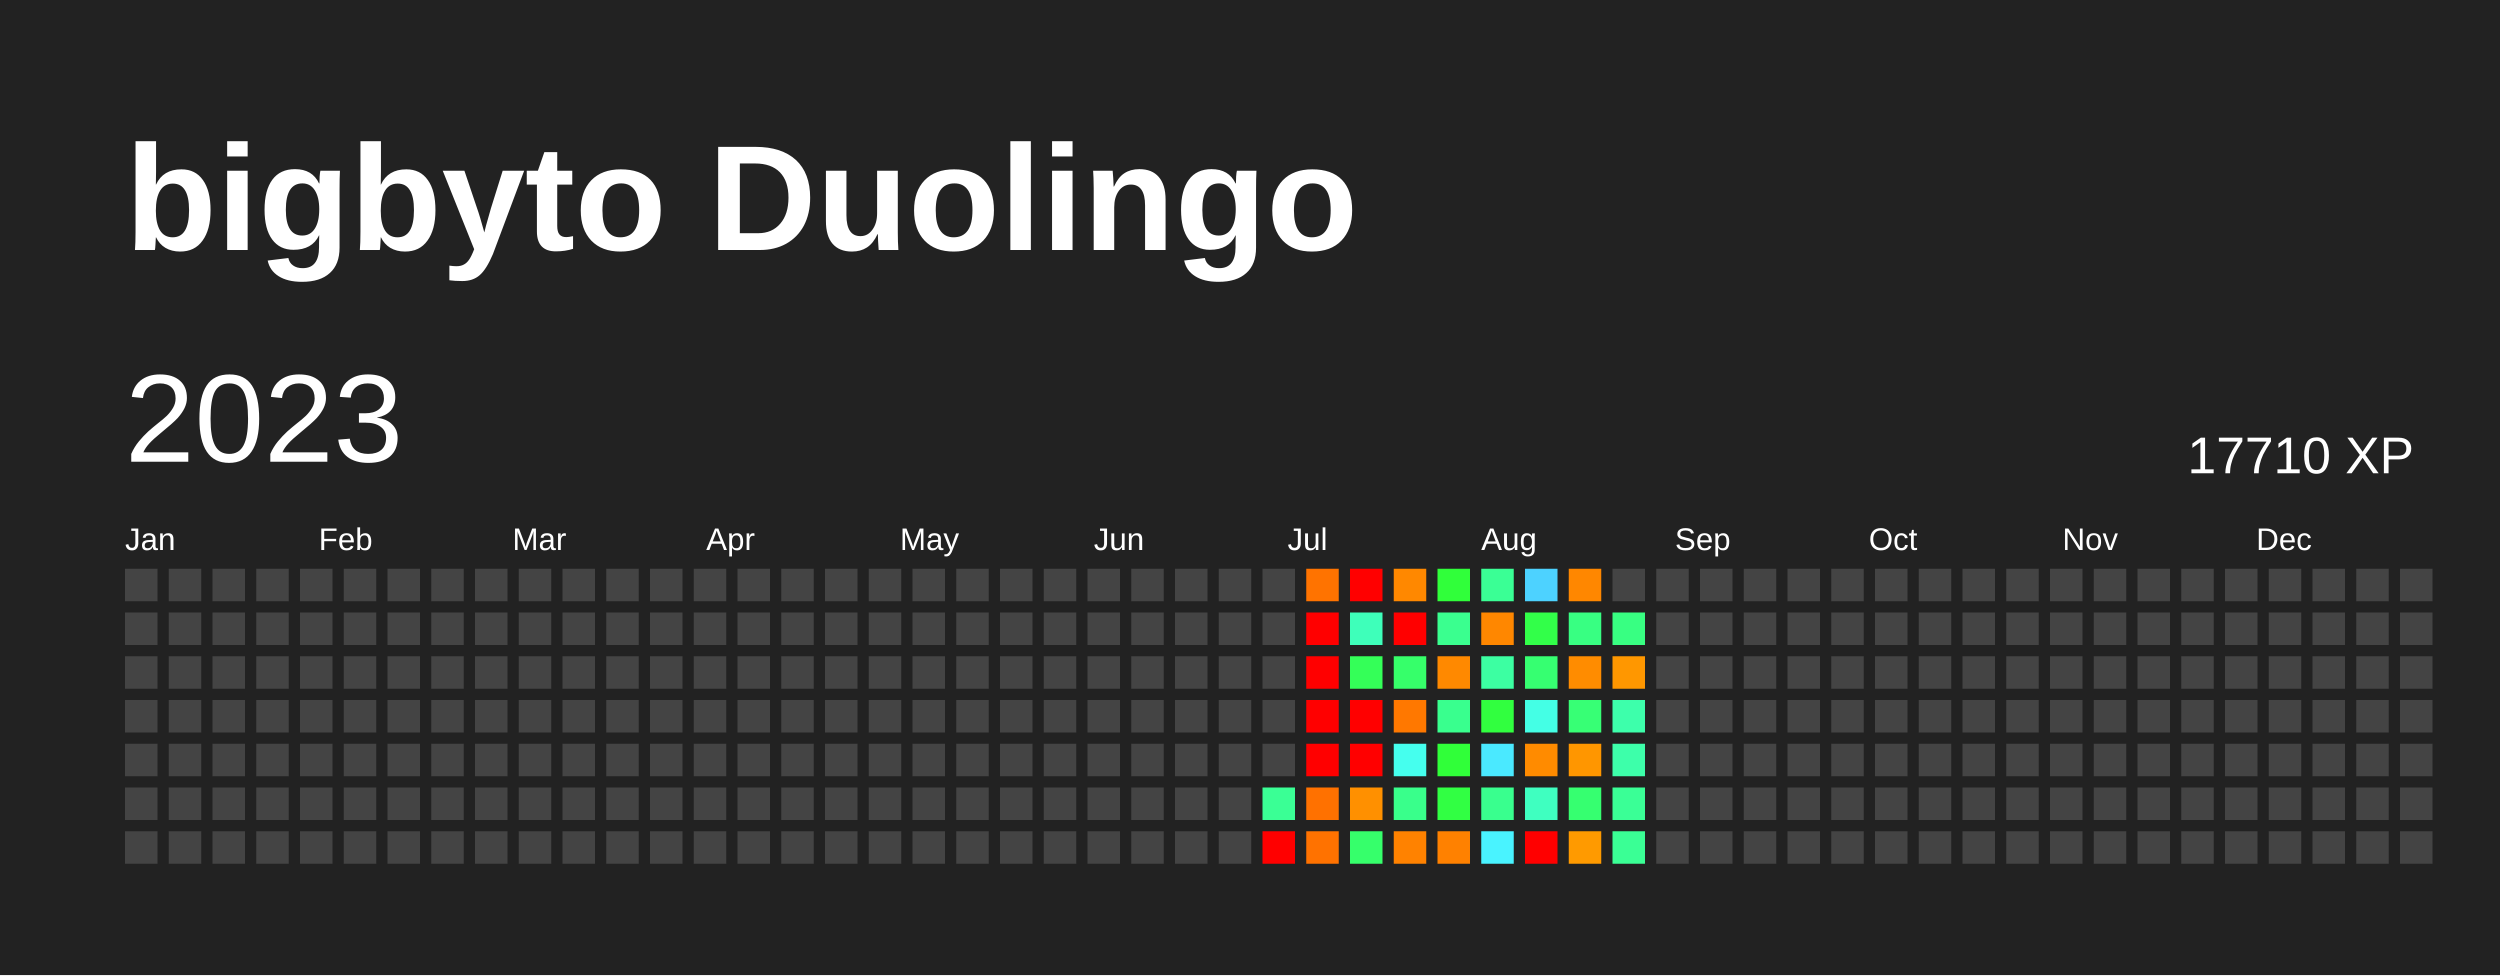
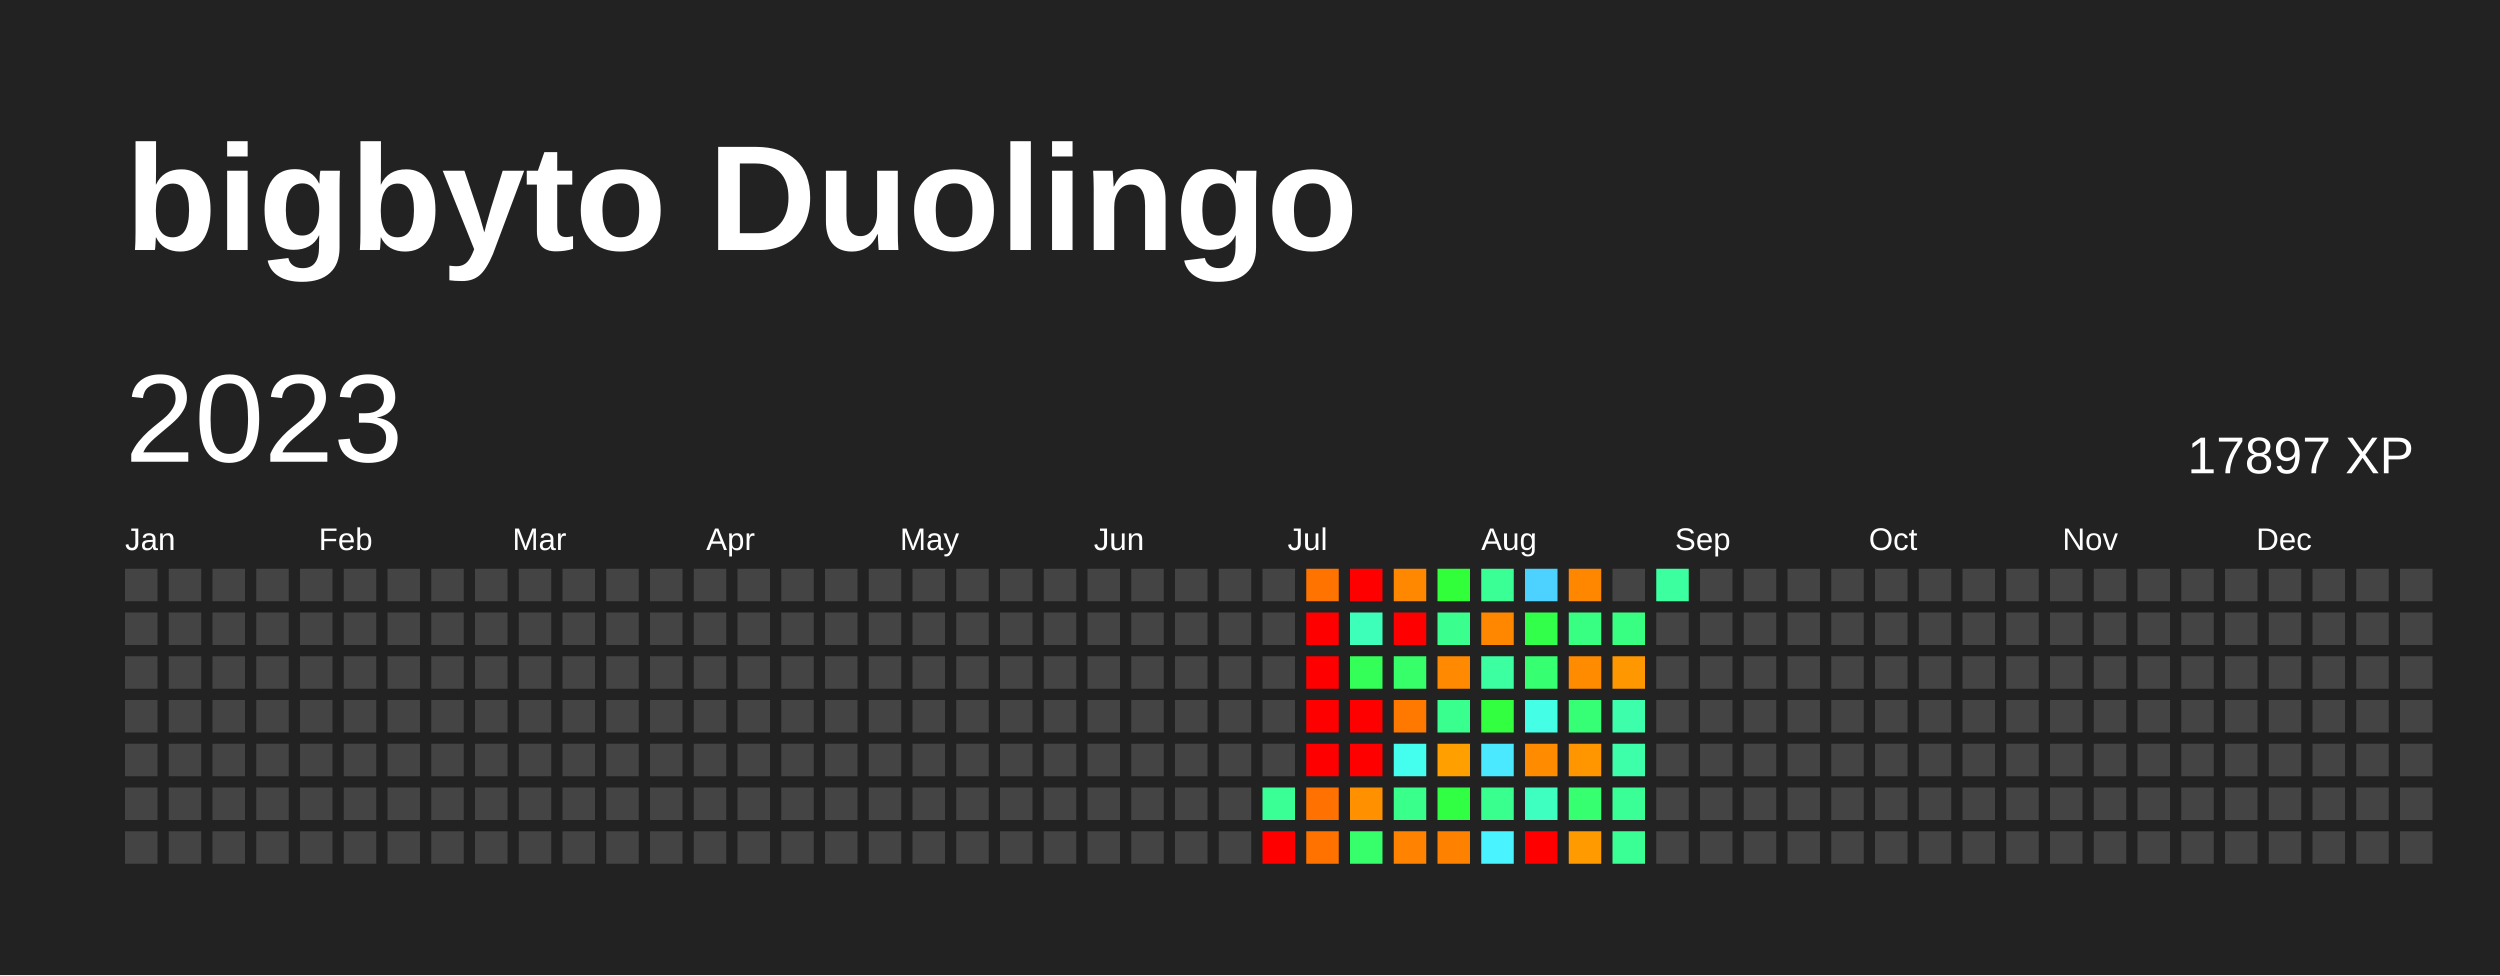
<svg xmlns="http://www.w3.org/2000/svg" baseProfile="full" height="78mm" version="1.1" viewBox="0,0,200,78" width="200mm">
  <defs />
  <rect fill="#222222" height="78" width="200" x="0" y="0" />
  <text fill="#FFFFFF" style="font-size:12px; font-family:Arial; font-weight:bold;" x="10" y="20">bigbyto Duolingo</text>
  <text dominant-baseline="hanging" fill="#FFFFFF" style="font-size:10.0px; font-family:Arial;" x="10" y="30">2023</text>
-   <text dominant-baseline="hanging" fill="#FFFFFF" style="font-size:4.125px; font-family:Arial;" x="175" y="35">17710 XP</text>
+   <text dominant-baseline="hanging" fill="#FFFFFF" style="font-size:4.125px; font-family:Arial;" x="175" y="35">17897 XP</text>
  <text fill="#FFFFFF" style="font-size:2.5px; font-family:Arial" x="10.0" y="44">Jan</text>
  <text fill="#FFFFFF" style="font-size:2.5px; font-family:Arial" x="25.5" y="44">Feb</text>
  <text fill="#FFFFFF" style="font-size:2.5px; font-family:Arial" x="41.0" y="44">Mar</text>
  <text fill="#FFFFFF" style="font-size:2.5px; font-family:Arial" x="56.5" y="44">Apr</text>
  <text fill="#FFFFFF" style="font-size:2.5px; font-family:Arial" x="72.0" y="44">May</text>
  <text fill="#FFFFFF" style="font-size:2.5px; font-family:Arial" x="87.5" y="44">Jun</text>
  <text fill="#FFFFFF" style="font-size:2.5px; font-family:Arial" x="103.0" y="44">Jul</text>
  <text fill="#FFFFFF" style="font-size:2.5px; font-family:Arial" x="118.5" y="44">Aug</text>
  <text fill="#FFFFFF" style="font-size:2.5px; font-family:Arial" x="134.0" y="44">Sep</text>
  <text fill="#FFFFFF" style="font-size:2.5px; font-family:Arial" x="149.5" y="44">Oct</text>
  <text fill="#FFFFFF" style="font-size:2.5px; font-family:Arial" x="165.0" y="44">Nov</text>
  <text fill="#FFFFFF" style="font-size:2.5px; font-family:Arial" x="180.5" y="44">Dec</text>
  <rect fill="#444444" height="2.6" width="2.6" x="10.0" y="45.5" />
  <rect fill="#444444" height="2.6" width="2.6" x="10.0" y="49.0" />
  <rect fill="#444444" height="2.6" width="2.6" x="10.0" y="52.5" />
  <rect fill="#444444" height="2.6" width="2.6" x="10.0" y="56.0" />
  <rect fill="#444444" height="2.6" width="2.6" x="10.0" y="59.5" />
  <rect fill="#444444" height="2.6" width="2.6" x="10.0" y="63.0" />
  <rect fill="#444444" height="2.6" width="2.6" x="10.0" y="66.5" />
  <rect fill="#444444" height="2.6" width="2.6" x="13.5" y="45.5" />
  <rect fill="#444444" height="2.6" width="2.6" x="13.5" y="49.0" />
  <rect fill="#444444" height="2.6" width="2.6" x="13.5" y="52.5" />
  <rect fill="#444444" height="2.6" width="2.6" x="13.5" y="56.0" />
  <rect fill="#444444" height="2.6" width="2.6" x="13.5" y="59.5" />
  <rect fill="#444444" height="2.6" width="2.6" x="13.5" y="63.0" />
  <rect fill="#444444" height="2.6" width="2.6" x="13.5" y="66.5" />
  <rect fill="#444444" height="2.6" width="2.6" x="17.0" y="45.5" />
  <rect fill="#444444" height="2.6" width="2.6" x="17.0" y="49.0" />
  <rect fill="#444444" height="2.6" width="2.6" x="17.0" y="52.5" />
  <rect fill="#444444" height="2.6" width="2.6" x="17.0" y="56.0" />
  <rect fill="#444444" height="2.6" width="2.6" x="17.0" y="59.5" />
  <rect fill="#444444" height="2.6" width="2.6" x="17.0" y="63.0" />
  <rect fill="#444444" height="2.6" width="2.6" x="17.0" y="66.5" />
  <rect fill="#444444" height="2.6" width="2.6" x="20.5" y="45.5" />
  <rect fill="#444444" height="2.6" width="2.6" x="20.5" y="49.0" />
  <rect fill="#444444" height="2.6" width="2.6" x="20.5" y="52.5" />
  <rect fill="#444444" height="2.6" width="2.6" x="20.5" y="56.0" />
  <rect fill="#444444" height="2.6" width="2.6" x="20.5" y="59.5" />
  <rect fill="#444444" height="2.6" width="2.6" x="20.5" y="63.0" />
  <rect fill="#444444" height="2.6" width="2.6" x="20.5" y="66.5" />
  <rect fill="#444444" height="2.6" width="2.6" x="24.0" y="45.5" />
  <rect fill="#444444" height="2.6" width="2.6" x="24.0" y="49.0" />
  <rect fill="#444444" height="2.6" width="2.6" x="24.0" y="52.5" />
  <rect fill="#444444" height="2.6" width="2.6" x="24.0" y="56.0" />
  <rect fill="#444444" height="2.6" width="2.6" x="24.0" y="59.5" />
  <rect fill="#444444" height="2.6" width="2.6" x="24.0" y="63.0" />
  <rect fill="#444444" height="2.6" width="2.6" x="24.0" y="66.5" />
  <rect fill="#444444" height="2.6" width="2.6" x="27.5" y="45.5" />
  <rect fill="#444444" height="2.6" width="2.6" x="27.5" y="49.0" />
  <rect fill="#444444" height="2.6" width="2.6" x="27.5" y="52.5" />
  <rect fill="#444444" height="2.6" width="2.6" x="27.5" y="56.0" />
  <rect fill="#444444" height="2.6" width="2.6" x="27.5" y="59.5" />
  <rect fill="#444444" height="2.6" width="2.6" x="27.5" y="63.0" />
  <rect fill="#444444" height="2.6" width="2.6" x="27.5" y="66.5" />
  <rect fill="#444444" height="2.6" width="2.6" x="31.0" y="45.5" />
  <rect fill="#444444" height="2.6" width="2.6" x="31.0" y="49.0" />
  <rect fill="#444444" height="2.6" width="2.6" x="31.0" y="52.5" />
  <rect fill="#444444" height="2.6" width="2.6" x="31.0" y="56.0" />
  <rect fill="#444444" height="2.6" width="2.6" x="31.0" y="59.5" />
  <rect fill="#444444" height="2.6" width="2.6" x="31.0" y="63.0" />
  <rect fill="#444444" height="2.6" width="2.6" x="31.0" y="66.5" />
  <rect fill="#444444" height="2.6" width="2.6" x="34.5" y="45.5" />
  <rect fill="#444444" height="2.6" width="2.6" x="34.5" y="49.0" />
  <rect fill="#444444" height="2.6" width="2.6" x="34.5" y="52.5" />
  <rect fill="#444444" height="2.6" width="2.6" x="34.5" y="56.0" />
  <rect fill="#444444" height="2.6" width="2.6" x="34.5" y="59.5" />
  <rect fill="#444444" height="2.6" width="2.6" x="34.5" y="63.0" />
  <rect fill="#444444" height="2.6" width="2.6" x="34.5" y="66.5" />
  <rect fill="#444444" height="2.6" width="2.6" x="38.0" y="45.5" />
  <rect fill="#444444" height="2.6" width="2.6" x="38.0" y="49.0" />
  <rect fill="#444444" height="2.6" width="2.6" x="38.0" y="52.5" />
  <rect fill="#444444" height="2.6" width="2.6" x="38.0" y="56.0" />
  <rect fill="#444444" height="2.6" width="2.6" x="38.0" y="59.5" />
  <rect fill="#444444" height="2.6" width="2.6" x="38.0" y="63.0" />
  <rect fill="#444444" height="2.6" width="2.6" x="38.0" y="66.5" />
  <rect fill="#444444" height="2.6" width="2.6" x="41.5" y="45.5" />
  <rect fill="#444444" height="2.6" width="2.6" x="41.5" y="49.0" />
  <rect fill="#444444" height="2.6" width="2.6" x="41.5" y="52.5" />
  <rect fill="#444444" height="2.6" width="2.6" x="41.5" y="56.0" />
  <rect fill="#444444" height="2.6" width="2.6" x="41.5" y="59.5" />
  <rect fill="#444444" height="2.6" width="2.6" x="41.5" y="63.0" />
  <rect fill="#444444" height="2.6" width="2.6" x="41.5" y="66.5" />
  <rect fill="#444444" height="2.6" width="2.6" x="45.0" y="45.5" />
  <rect fill="#444444" height="2.6" width="2.6" x="45.0" y="49.0" />
  <rect fill="#444444" height="2.6" width="2.6" x="45.0" y="52.5" />
  <rect fill="#444444" height="2.6" width="2.6" x="45.0" y="56.0" />
  <rect fill="#444444" height="2.6" width="2.6" x="45.0" y="59.5" />
  <rect fill="#444444" height="2.6" width="2.6" x="45.0" y="63.0" />
  <rect fill="#444444" height="2.6" width="2.6" x="45.0" y="66.5" />
  <rect fill="#444444" height="2.6" width="2.6" x="48.5" y="45.5" />
  <rect fill="#444444" height="2.6" width="2.6" x="48.5" y="49.0" />
  <rect fill="#444444" height="2.6" width="2.6" x="48.5" y="52.5" />
  <rect fill="#444444" height="2.6" width="2.6" x="48.5" y="56.0" />
  <rect fill="#444444" height="2.6" width="2.6" x="48.5" y="59.5" />
  <rect fill="#444444" height="2.6" width="2.6" x="48.5" y="63.0" />
  <rect fill="#444444" height="2.6" width="2.6" x="48.5" y="66.5" />
  <rect fill="#444444" height="2.6" width="2.6" x="52.0" y="45.5" />
  <rect fill="#444444" height="2.6" width="2.6" x="52.0" y="49.0" />
  <rect fill="#444444" height="2.6" width="2.6" x="52.0" y="52.5" />
  <rect fill="#444444" height="2.6" width="2.6" x="52.0" y="56.0" />
  <rect fill="#444444" height="2.6" width="2.6" x="52.0" y="59.5" />
  <rect fill="#444444" height="2.6" width="2.6" x="52.0" y="63.0" />
  <rect fill="#444444" height="2.6" width="2.6" x="52.0" y="66.5" />
  <rect fill="#444444" height="2.6" width="2.6" x="55.5" y="45.5" />
  <rect fill="#444444" height="2.6" width="2.6" x="55.5" y="49.0" />
  <rect fill="#444444" height="2.6" width="2.6" x="55.5" y="52.5" />
  <rect fill="#444444" height="2.6" width="2.6" x="55.5" y="56.0" />
  <rect fill="#444444" height="2.6" width="2.6" x="55.5" y="59.5" />
  <rect fill="#444444" height="2.6" width="2.6" x="55.5" y="63.0" />
  <rect fill="#444444" height="2.6" width="2.6" x="55.5" y="66.5" />
  <rect fill="#444444" height="2.6" width="2.6" x="59.0" y="45.5" />
  <rect fill="#444444" height="2.6" width="2.6" x="59.0" y="49.0" />
  <rect fill="#444444" height="2.6" width="2.6" x="59.0" y="52.5" />
  <rect fill="#444444" height="2.6" width="2.6" x="59.0" y="56.0" />
  <rect fill="#444444" height="2.6" width="2.6" x="59.0" y="59.5" />
  <rect fill="#444444" height="2.6" width="2.6" x="59.0" y="63.0" />
  <rect fill="#444444" height="2.6" width="2.6" x="59.0" y="66.5" />
  <rect fill="#444444" height="2.6" width="2.6" x="62.5" y="45.5" />
  <rect fill="#444444" height="2.6" width="2.6" x="62.5" y="49.0" />
  <rect fill="#444444" height="2.6" width="2.6" x="62.5" y="52.5" />
  <rect fill="#444444" height="2.6" width="2.6" x="62.5" y="56.0" />
  <rect fill="#444444" height="2.6" width="2.6" x="62.5" y="59.5" />
  <rect fill="#444444" height="2.6" width="2.6" x="62.5" y="63.0" />
  <rect fill="#444444" height="2.6" width="2.6" x="62.5" y="66.5" />
  <rect fill="#444444" height="2.6" width="2.6" x="66.0" y="45.5" />
  <rect fill="#444444" height="2.6" width="2.6" x="66.0" y="49.0" />
  <rect fill="#444444" height="2.6" width="2.6" x="66.0" y="52.5" />
  <rect fill="#444444" height="2.6" width="2.6" x="66.0" y="56.0" />
  <rect fill="#444444" height="2.6" width="2.6" x="66.0" y="59.5" />
  <rect fill="#444444" height="2.6" width="2.6" x="66.0" y="63.0" />
  <rect fill="#444444" height="2.6" width="2.6" x="66.0" y="66.5" />
  <rect fill="#444444" height="2.6" width="2.6" x="69.5" y="45.5" />
  <rect fill="#444444" height="2.6" width="2.6" x="69.5" y="49.0" />
  <rect fill="#444444" height="2.6" width="2.6" x="69.5" y="52.5" />
  <rect fill="#444444" height="2.6" width="2.6" x="69.5" y="56.0" />
  <rect fill="#444444" height="2.6" width="2.6" x="69.5" y="59.5" />
  <rect fill="#444444" height="2.6" width="2.6" x="69.5" y="63.0" />
  <rect fill="#444444" height="2.6" width="2.6" x="69.5" y="66.5" />
  <rect fill="#444444" height="2.6" width="2.6" x="73.0" y="45.5" />
  <rect fill="#444444" height="2.6" width="2.6" x="73.0" y="49.0" />
  <rect fill="#444444" height="2.6" width="2.6" x="73.0" y="52.5" />
  <rect fill="#444444" height="2.6" width="2.6" x="73.0" y="56.0" />
  <rect fill="#444444" height="2.6" width="2.6" x="73.0" y="59.5" />
  <rect fill="#444444" height="2.6" width="2.6" x="73.0" y="63.0" />
  <rect fill="#444444" height="2.6" width="2.6" x="73.0" y="66.5" />
  <rect fill="#444444" height="2.6" width="2.6" x="76.5" y="45.5" />
  <rect fill="#444444" height="2.6" width="2.6" x="76.5" y="49.0" />
  <rect fill="#444444" height="2.6" width="2.6" x="76.5" y="52.5" />
  <rect fill="#444444" height="2.6" width="2.6" x="76.5" y="56.0" />
  <rect fill="#444444" height="2.6" width="2.6" x="76.5" y="59.5" />
  <rect fill="#444444" height="2.6" width="2.6" x="76.5" y="63.0" />
  <rect fill="#444444" height="2.6" width="2.6" x="76.5" y="66.5" />
  <rect fill="#444444" height="2.6" width="2.6" x="80.0" y="45.5" />
  <rect fill="#444444" height="2.6" width="2.6" x="80.0" y="49.0" />
  <rect fill="#444444" height="2.6" width="2.6" x="80.0" y="52.5" />
  <rect fill="#444444" height="2.6" width="2.6" x="80.0" y="56.0" />
  <rect fill="#444444" height="2.6" width="2.6" x="80.0" y="59.5" />
  <rect fill="#444444" height="2.6" width="2.6" x="80.0" y="63.0" />
  <rect fill="#444444" height="2.6" width="2.6" x="80.0" y="66.5" />
  <rect fill="#444444" height="2.6" width="2.6" x="83.5" y="45.5" />
  <rect fill="#444444" height="2.6" width="2.6" x="83.5" y="49.0" />
  <rect fill="#444444" height="2.6" width="2.6" x="83.5" y="52.5" />
  <rect fill="#444444" height="2.6" width="2.6" x="83.5" y="56.0" />
  <rect fill="#444444" height="2.6" width="2.6" x="83.5" y="59.5" />
  <rect fill="#444444" height="2.6" width="2.6" x="83.5" y="63.0" />
  <rect fill="#444444" height="2.6" width="2.6" x="83.5" y="66.5" />
  <rect fill="#444444" height="2.6" width="2.6" x="87.0" y="45.5" />
  <rect fill="#444444" height="2.6" width="2.6" x="87.0" y="49.0" />
  <rect fill="#444444" height="2.6" width="2.6" x="87.0" y="52.5" />
  <rect fill="#444444" height="2.6" width="2.6" x="87.0" y="56.0" />
  <rect fill="#444444" height="2.6" width="2.6" x="87.0" y="59.5" />
  <rect fill="#444444" height="2.6" width="2.6" x="87.0" y="63.0" />
  <rect fill="#444444" height="2.6" width="2.6" x="87.0" y="66.5" />
  <rect fill="#444444" height="2.6" width="2.6" x="90.5" y="45.5" />
  <rect fill="#444444" height="2.6" width="2.6" x="90.5" y="49.0" />
  <rect fill="#444444" height="2.6" width="2.6" x="90.5" y="52.5" />
  <rect fill="#444444" height="2.6" width="2.6" x="90.5" y="56.0" />
  <rect fill="#444444" height="2.6" width="2.6" x="90.5" y="59.5" />
  <rect fill="#444444" height="2.6" width="2.6" x="90.5" y="63.0" />
  <rect fill="#444444" height="2.6" width="2.6" x="90.5" y="66.5" />
  <rect fill="#444444" height="2.6" width="2.6" x="94.0" y="45.5" />
  <rect fill="#444444" height="2.6" width="2.6" x="94.0" y="49.0" />
  <rect fill="#444444" height="2.6" width="2.6" x="94.0" y="52.5" />
  <rect fill="#444444" height="2.6" width="2.6" x="94.0" y="56.0" />
  <rect fill="#444444" height="2.6" width="2.6" x="94.0" y="59.5" />
  <rect fill="#444444" height="2.6" width="2.6" x="94.0" y="63.0" />
  <rect fill="#444444" height="2.6" width="2.6" x="94.0" y="66.5" />
  <rect fill="#444444" height="2.6" width="2.6" x="97.5" y="45.5" />
  <rect fill="#444444" height="2.6" width="2.6" x="97.5" y="49.0" />
  <rect fill="#444444" height="2.6" width="2.6" x="97.5" y="52.5" />
  <rect fill="#444444" height="2.6" width="2.6" x="97.5" y="56.0" />
  <rect fill="#444444" height="2.6" width="2.6" x="97.5" y="59.5" />
  <rect fill="#444444" height="2.6" width="2.6" x="97.5" y="63.0" />
  <rect fill="#444444" height="2.6" width="2.6" x="97.5" y="66.5" />
  <rect fill="#444444" height="2.6" width="2.6" x="101.0" y="45.5" />
  <rect fill="#444444" height="2.6" width="2.6" x="101.0" y="49.0" />
  <rect fill="#444444" height="2.6" width="2.6" x="101.0" y="52.5" />
  <rect fill="#444444" height="2.6" width="2.6" x="101.0" y="56.0" />
  <rect fill="#444444" height="2.6" width="2.6" x="101.0" y="59.5" />
  <rect fill="#3aff95" height="2.6" width="2.6" x="101.0" y="63.0" />
  <rect fill="red" height="2.6" width="2.6" x="101.0" y="66.5" />
  <rect fill="#ff7300" height="2.6" width="2.6" x="104.5" y="45.5" />
  <rect fill="red" height="2.6" width="2.6" x="104.5" y="49.0" />
  <rect fill="red" height="2.6" width="2.6" x="104.5" y="52.5" />
  <rect fill="red" height="2.6" width="2.6" x="104.5" y="56.0" />
  <rect fill="red" height="2.6" width="2.6" x="104.5" y="59.5" />
  <rect fill="#ff7100" height="2.6" width="2.6" x="104.5" y="63.0" />
  <rect fill="#ff7200" height="2.6" width="2.6" x="104.5" y="66.5" />
  <rect fill="red" height="2.6" width="2.6" x="108.0" y="45.5" />
  <rect fill="#3effba" height="2.6" width="2.6" x="108.0" y="49.0" />
  <rect fill="#34ff58" height="2.6" width="2.6" x="108.0" y="52.5" />
  <rect fill="red" height="2.6" width="2.6" x="108.0" y="56.0" />
  <rect fill="red" height="2.6" width="2.6" x="108.0" y="59.5" />
  <rect fill="#ff9000" height="2.6" width="2.6" x="108.0" y="63.0" />
  <rect fill="#36ff6b" height="2.6" width="2.6" x="108.0" y="66.5" />
  <rect fill="#ff8800" height="2.6" width="2.6" x="111.5" y="45.5" />
  <rect fill="red" height="2.6" width="2.6" x="111.5" y="49.0" />
  <rect fill="#36ff6a" height="2.6" width="2.6" x="111.5" y="52.5" />
  <rect fill="#ff7800" height="2.6" width="2.6" x="111.5" y="56.0" />
  <rect fill="#45ffee" height="2.6" width="2.6" x="111.5" y="59.5" />
  <rect fill="#39ff8b" height="2.6" width="2.6" x="111.5" y="63.0" />
  <rect fill="#ff8200" height="2.6" width="2.6" x="111.5" y="66.5" />
  <rect fill="#30ff3a" height="2.6" width="2.6" x="115.0" y="45.5" />
  <rect fill="#3aff8f" height="2.6" width="2.6" x="115.0" y="49.0" />
  <rect fill="#ff8900" height="2.6" width="2.6" x="115.0" y="52.5" />
  <rect fill="#39ff8e" height="2.6" width="2.6" x="115.0" y="56.0" />
-   <rect fill="#30ff39" height="2.6" width="2.6" x="115.0" y="59.5" />
+   <rect fill="#ffa000" height="2.6" width="2.6" x="115.0" y="59.5" />
  <rect fill="#31ff43" height="2.6" width="2.6" x="115.0" y="63.0" />
  <rect fill="#ff8100" height="2.6" width="2.6" x="115.0" y="66.5" />
  <rect fill="#3aff95" height="2.6" width="2.6" x="118.5" y="45.5" />
  <rect fill="#ff8700" height="2.6" width="2.6" x="118.5" y="49.0" />
  <rect fill="#3cffa2" height="2.6" width="2.6" x="118.5" y="52.5" />
  <rect fill="#31ff3f" height="2.6" width="2.6" x="118.5" y="56.0" />
  <rect fill="#4ae9ff" height="2.6" width="2.6" x="118.5" y="59.5" />
  <rect fill="#39ff8e" height="2.6" width="2.6" x="118.5" y="63.0" />
  <rect fill="#49f3ff" height="2.6" width="2.6" x="118.5" y="66.5" />
  <rect fill="#4dd2ff" height="2.6" width="2.6" x="122.0" y="45.5" />
  <rect fill="#32ff49" height="2.6" width="2.6" x="122.0" y="49.0" />
  <rect fill="#36ff71" height="2.6" width="2.6" x="122.0" y="52.5" />
  <rect fill="#44ffe5" height="2.6" width="2.6" x="122.0" y="56.0" />
  <rect fill="#ff8b00" height="2.6" width="2.6" x="122.0" y="59.5" />
  <rect fill="#3fffc0" height="2.6" width="2.6" x="122.0" y="63.0" />
  <rect fill="red" height="2.6" width="2.6" x="122.0" y="66.5" />
  <rect fill="#ff8700" height="2.6" width="2.6" x="125.5" y="45.5" />
  <rect fill="#38ff82" height="2.6" width="2.6" x="125.5" y="49.0" />
  <rect fill="#ff8c00" height="2.6" width="2.6" x="125.5" y="52.5" />
  <rect fill="#37ff75" height="2.6" width="2.6" x="125.5" y="56.0" />
  <rect fill="#ff9600" height="2.6" width="2.6" x="125.5" y="59.5" />
  <rect fill="#36ff70" height="2.6" width="2.6" x="125.5" y="63.0" />
  <rect fill="#ff9a00" height="2.6" width="2.6" x="125.5" y="66.5" />
  <rect fill="#444444" height="2.6" width="2.6" x="129.0" y="45.5" />
  <rect fill="#38ff82" height="2.6" width="2.6" x="129.0" y="49.0" />
  <rect fill="#ff9700" height="2.6" width="2.6" x="129.0" y="52.5" />
  <rect fill="#3dffab" height="2.6" width="2.6" x="129.0" y="56.0" />
  <rect fill="#3dffaa" height="2.6" width="2.6" x="129.0" y="59.5" />
  <rect fill="#3aff96" height="2.6" width="2.6" x="129.0" y="63.0" />
  <rect fill="#3aff95" height="2.6" width="2.6" x="129.0" y="66.5" />
-   <rect fill="#444444" height="2.6" width="2.6" x="132.5" y="45.5" />
+   <rect fill="#3cffa0" height="2.6" width="2.6" x="132.5" y="45.5" />
  <rect fill="#444444" height="2.6" width="2.6" x="132.5" y="49.0" />
  <rect fill="#444444" height="2.6" width="2.6" x="132.5" y="52.5" />
  <rect fill="#444444" height="2.6" width="2.6" x="132.5" y="56.0" />
  <rect fill="#444444" height="2.6" width="2.6" x="132.5" y="59.5" />
  <rect fill="#444444" height="2.6" width="2.6" x="132.5" y="63.0" />
  <rect fill="#444444" height="2.6" width="2.6" x="132.5" y="66.5" />
  <rect fill="#444444" height="2.6" width="2.6" x="136.0" y="45.5" />
  <rect fill="#444444" height="2.6" width="2.6" x="136.0" y="49.0" />
  <rect fill="#444444" height="2.6" width="2.6" x="136.0" y="52.5" />
  <rect fill="#444444" height="2.6" width="2.6" x="136.0" y="56.0" />
  <rect fill="#444444" height="2.6" width="2.6" x="136.0" y="59.5" />
  <rect fill="#444444" height="2.6" width="2.6" x="136.0" y="63.0" />
  <rect fill="#444444" height="2.6" width="2.6" x="136.0" y="66.5" />
  <rect fill="#444444" height="2.6" width="2.6" x="139.5" y="45.5" />
  <rect fill="#444444" height="2.6" width="2.6" x="139.5" y="49.0" />
  <rect fill="#444444" height="2.6" width="2.6" x="139.5" y="52.5" />
  <rect fill="#444444" height="2.6" width="2.6" x="139.5" y="56.0" />
  <rect fill="#444444" height="2.6" width="2.6" x="139.5" y="59.5" />
  <rect fill="#444444" height="2.6" width="2.6" x="139.5" y="63.0" />
  <rect fill="#444444" height="2.6" width="2.6" x="139.5" y="66.5" />
  <rect fill="#444444" height="2.6" width="2.6" x="143.0" y="45.5" />
  <rect fill="#444444" height="2.6" width="2.6" x="143.0" y="49.0" />
  <rect fill="#444444" height="2.6" width="2.6" x="143.0" y="52.5" />
  <rect fill="#444444" height="2.6" width="2.6" x="143.0" y="56.0" />
  <rect fill="#444444" height="2.6" width="2.6" x="143.0" y="59.5" />
  <rect fill="#444444" height="2.6" width="2.6" x="143.0" y="63.0" />
  <rect fill="#444444" height="2.6" width="2.6" x="143.0" y="66.5" />
  <rect fill="#444444" height="2.6" width="2.6" x="146.5" y="45.5" />
  <rect fill="#444444" height="2.6" width="2.6" x="146.5" y="49.0" />
  <rect fill="#444444" height="2.6" width="2.6" x="146.5" y="52.5" />
  <rect fill="#444444" height="2.6" width="2.6" x="146.5" y="56.0" />
  <rect fill="#444444" height="2.6" width="2.6" x="146.5" y="59.5" />
  <rect fill="#444444" height="2.6" width="2.6" x="146.5" y="63.0" />
  <rect fill="#444444" height="2.6" width="2.6" x="146.5" y="66.5" />
  <rect fill="#444444" height="2.6" width="2.6" x="150.0" y="45.5" />
  <rect fill="#444444" height="2.6" width="2.6" x="150.0" y="49.0" />
  <rect fill="#444444" height="2.6" width="2.6" x="150.0" y="52.5" />
  <rect fill="#444444" height="2.6" width="2.6" x="150.0" y="56.0" />
  <rect fill="#444444" height="2.6" width="2.6" x="150.0" y="59.5" />
  <rect fill="#444444" height="2.6" width="2.6" x="150.0" y="63.0" />
  <rect fill="#444444" height="2.6" width="2.6" x="150.0" y="66.5" />
  <rect fill="#444444" height="2.6" width="2.6" x="153.5" y="45.5" />
  <rect fill="#444444" height="2.6" width="2.6" x="153.5" y="49.0" />
  <rect fill="#444444" height="2.6" width="2.6" x="153.5" y="52.5" />
  <rect fill="#444444" height="2.6" width="2.6" x="153.5" y="56.0" />
  <rect fill="#444444" height="2.6" width="2.6" x="153.5" y="59.5" />
  <rect fill="#444444" height="2.6" width="2.6" x="153.5" y="63.0" />
  <rect fill="#444444" height="2.6" width="2.6" x="153.5" y="66.5" />
  <rect fill="#444444" height="2.6" width="2.6" x="157.0" y="45.5" />
  <rect fill="#444444" height="2.6" width="2.6" x="157.0" y="49.0" />
  <rect fill="#444444" height="2.6" width="2.6" x="157.0" y="52.5" />
  <rect fill="#444444" height="2.6" width="2.6" x="157.0" y="56.0" />
  <rect fill="#444444" height="2.6" width="2.6" x="157.0" y="59.5" />
  <rect fill="#444444" height="2.6" width="2.6" x="157.0" y="63.0" />
  <rect fill="#444444" height="2.6" width="2.6" x="157.0" y="66.5" />
  <rect fill="#444444" height="2.6" width="2.6" x="160.5" y="45.5" />
  <rect fill="#444444" height="2.6" width="2.6" x="160.5" y="49.0" />
  <rect fill="#444444" height="2.6" width="2.6" x="160.5" y="52.5" />
  <rect fill="#444444" height="2.6" width="2.6" x="160.5" y="56.0" />
  <rect fill="#444444" height="2.6" width="2.6" x="160.5" y="59.5" />
  <rect fill="#444444" height="2.6" width="2.6" x="160.5" y="63.0" />
  <rect fill="#444444" height="2.6" width="2.6" x="160.5" y="66.5" />
  <rect fill="#444444" height="2.6" width="2.6" x="164.0" y="45.5" />
  <rect fill="#444444" height="2.6" width="2.6" x="164.0" y="49.0" />
  <rect fill="#444444" height="2.6" width="2.6" x="164.0" y="52.5" />
  <rect fill="#444444" height="2.6" width="2.6" x="164.0" y="56.0" />
  <rect fill="#444444" height="2.6" width="2.6" x="164.0" y="59.5" />
  <rect fill="#444444" height="2.6" width="2.6" x="164.0" y="63.0" />
  <rect fill="#444444" height="2.6" width="2.6" x="164.0" y="66.5" />
  <rect fill="#444444" height="2.6" width="2.6" x="167.5" y="45.5" />
  <rect fill="#444444" height="2.6" width="2.6" x="167.5" y="49.0" />
  <rect fill="#444444" height="2.6" width="2.6" x="167.5" y="52.5" />
  <rect fill="#444444" height="2.6" width="2.6" x="167.5" y="56.0" />
  <rect fill="#444444" height="2.6" width="2.6" x="167.5" y="59.5" />
  <rect fill="#444444" height="2.6" width="2.6" x="167.5" y="63.0" />
  <rect fill="#444444" height="2.6" width="2.6" x="167.5" y="66.5" />
  <rect fill="#444444" height="2.6" width="2.6" x="171.0" y="45.5" />
  <rect fill="#444444" height="2.6" width="2.6" x="171.0" y="49.0" />
  <rect fill="#444444" height="2.6" width="2.6" x="171.0" y="52.5" />
  <rect fill="#444444" height="2.6" width="2.6" x="171.0" y="56.0" />
  <rect fill="#444444" height="2.6" width="2.6" x="171.0" y="59.5" />
  <rect fill="#444444" height="2.6" width="2.6" x="171.0" y="63.0" />
  <rect fill="#444444" height="2.6" width="2.6" x="171.0" y="66.5" />
  <rect fill="#444444" height="2.6" width="2.6" x="174.5" y="45.5" />
  <rect fill="#444444" height="2.6" width="2.6" x="174.5" y="49.0" />
  <rect fill="#444444" height="2.6" width="2.6" x="174.5" y="52.5" />
  <rect fill="#444444" height="2.6" width="2.6" x="174.5" y="56.0" />
  <rect fill="#444444" height="2.6" width="2.6" x="174.5" y="59.5" />
  <rect fill="#444444" height="2.6" width="2.6" x="174.5" y="63.0" />
  <rect fill="#444444" height="2.6" width="2.6" x="174.5" y="66.5" />
  <rect fill="#444444" height="2.6" width="2.6" x="178.0" y="45.5" />
  <rect fill="#444444" height="2.6" width="2.6" x="178.0" y="49.0" />
  <rect fill="#444444" height="2.6" width="2.6" x="178.0" y="52.5" />
  <rect fill="#444444" height="2.6" width="2.6" x="178.0" y="56.0" />
  <rect fill="#444444" height="2.6" width="2.6" x="178.0" y="59.5" />
  <rect fill="#444444" height="2.6" width="2.6" x="178.0" y="63.0" />
  <rect fill="#444444" height="2.6" width="2.6" x="178.0" y="66.5" />
  <rect fill="#444444" height="2.6" width="2.6" x="181.5" y="45.5" />
  <rect fill="#444444" height="2.6" width="2.6" x="181.5" y="49.0" />
  <rect fill="#444444" height="2.6" width="2.6" x="181.5" y="52.5" />
  <rect fill="#444444" height="2.6" width="2.6" x="181.5" y="56.0" />
  <rect fill="#444444" height="2.6" width="2.6" x="181.5" y="59.5" />
  <rect fill="#444444" height="2.6" width="2.6" x="181.5" y="63.0" />
  <rect fill="#444444" height="2.6" width="2.6" x="181.5" y="66.5" />
  <rect fill="#444444" height="2.6" width="2.6" x="185.0" y="45.5" />
  <rect fill="#444444" height="2.6" width="2.6" x="185.0" y="49.0" />
  <rect fill="#444444" height="2.6" width="2.6" x="185.0" y="52.5" />
  <rect fill="#444444" height="2.6" width="2.6" x="185.0" y="56.0" />
  <rect fill="#444444" height="2.6" width="2.6" x="185.0" y="59.5" />
  <rect fill="#444444" height="2.6" width="2.6" x="185.0" y="63.0" />
  <rect fill="#444444" height="2.6" width="2.6" x="185.0" y="66.5" />
  <rect fill="#444444" height="2.6" width="2.6" x="188.5" y="45.5" />
  <rect fill="#444444" height="2.6" width="2.6" x="188.5" y="49.0" />
  <rect fill="#444444" height="2.6" width="2.6" x="188.5" y="52.5" />
  <rect fill="#444444" height="2.6" width="2.6" x="188.5" y="56.0" />
  <rect fill="#444444" height="2.6" width="2.6" x="188.5" y="59.5" />
  <rect fill="#444444" height="2.6" width="2.6" x="188.5" y="63.0" />
  <rect fill="#444444" height="2.6" width="2.6" x="188.5" y="66.5" />
  <rect fill="#444444" height="2.6" width="2.6" x="192.0" y="45.5" />
  <rect fill="#444444" height="2.6" width="2.6" x="192.0" y="49.0" />
  <rect fill="#444444" height="2.6" width="2.6" x="192.0" y="52.5" />
  <rect fill="#444444" height="2.6" width="2.6" x="192.0" y="56.0" />
  <rect fill="#444444" height="2.6" width="2.6" x="192.0" y="59.5" />
  <rect fill="#444444" height="2.6" width="2.6" x="192.0" y="63.0" />
  <rect fill="#444444" height="2.6" width="2.6" x="192.0" y="66.5" />
</svg>
